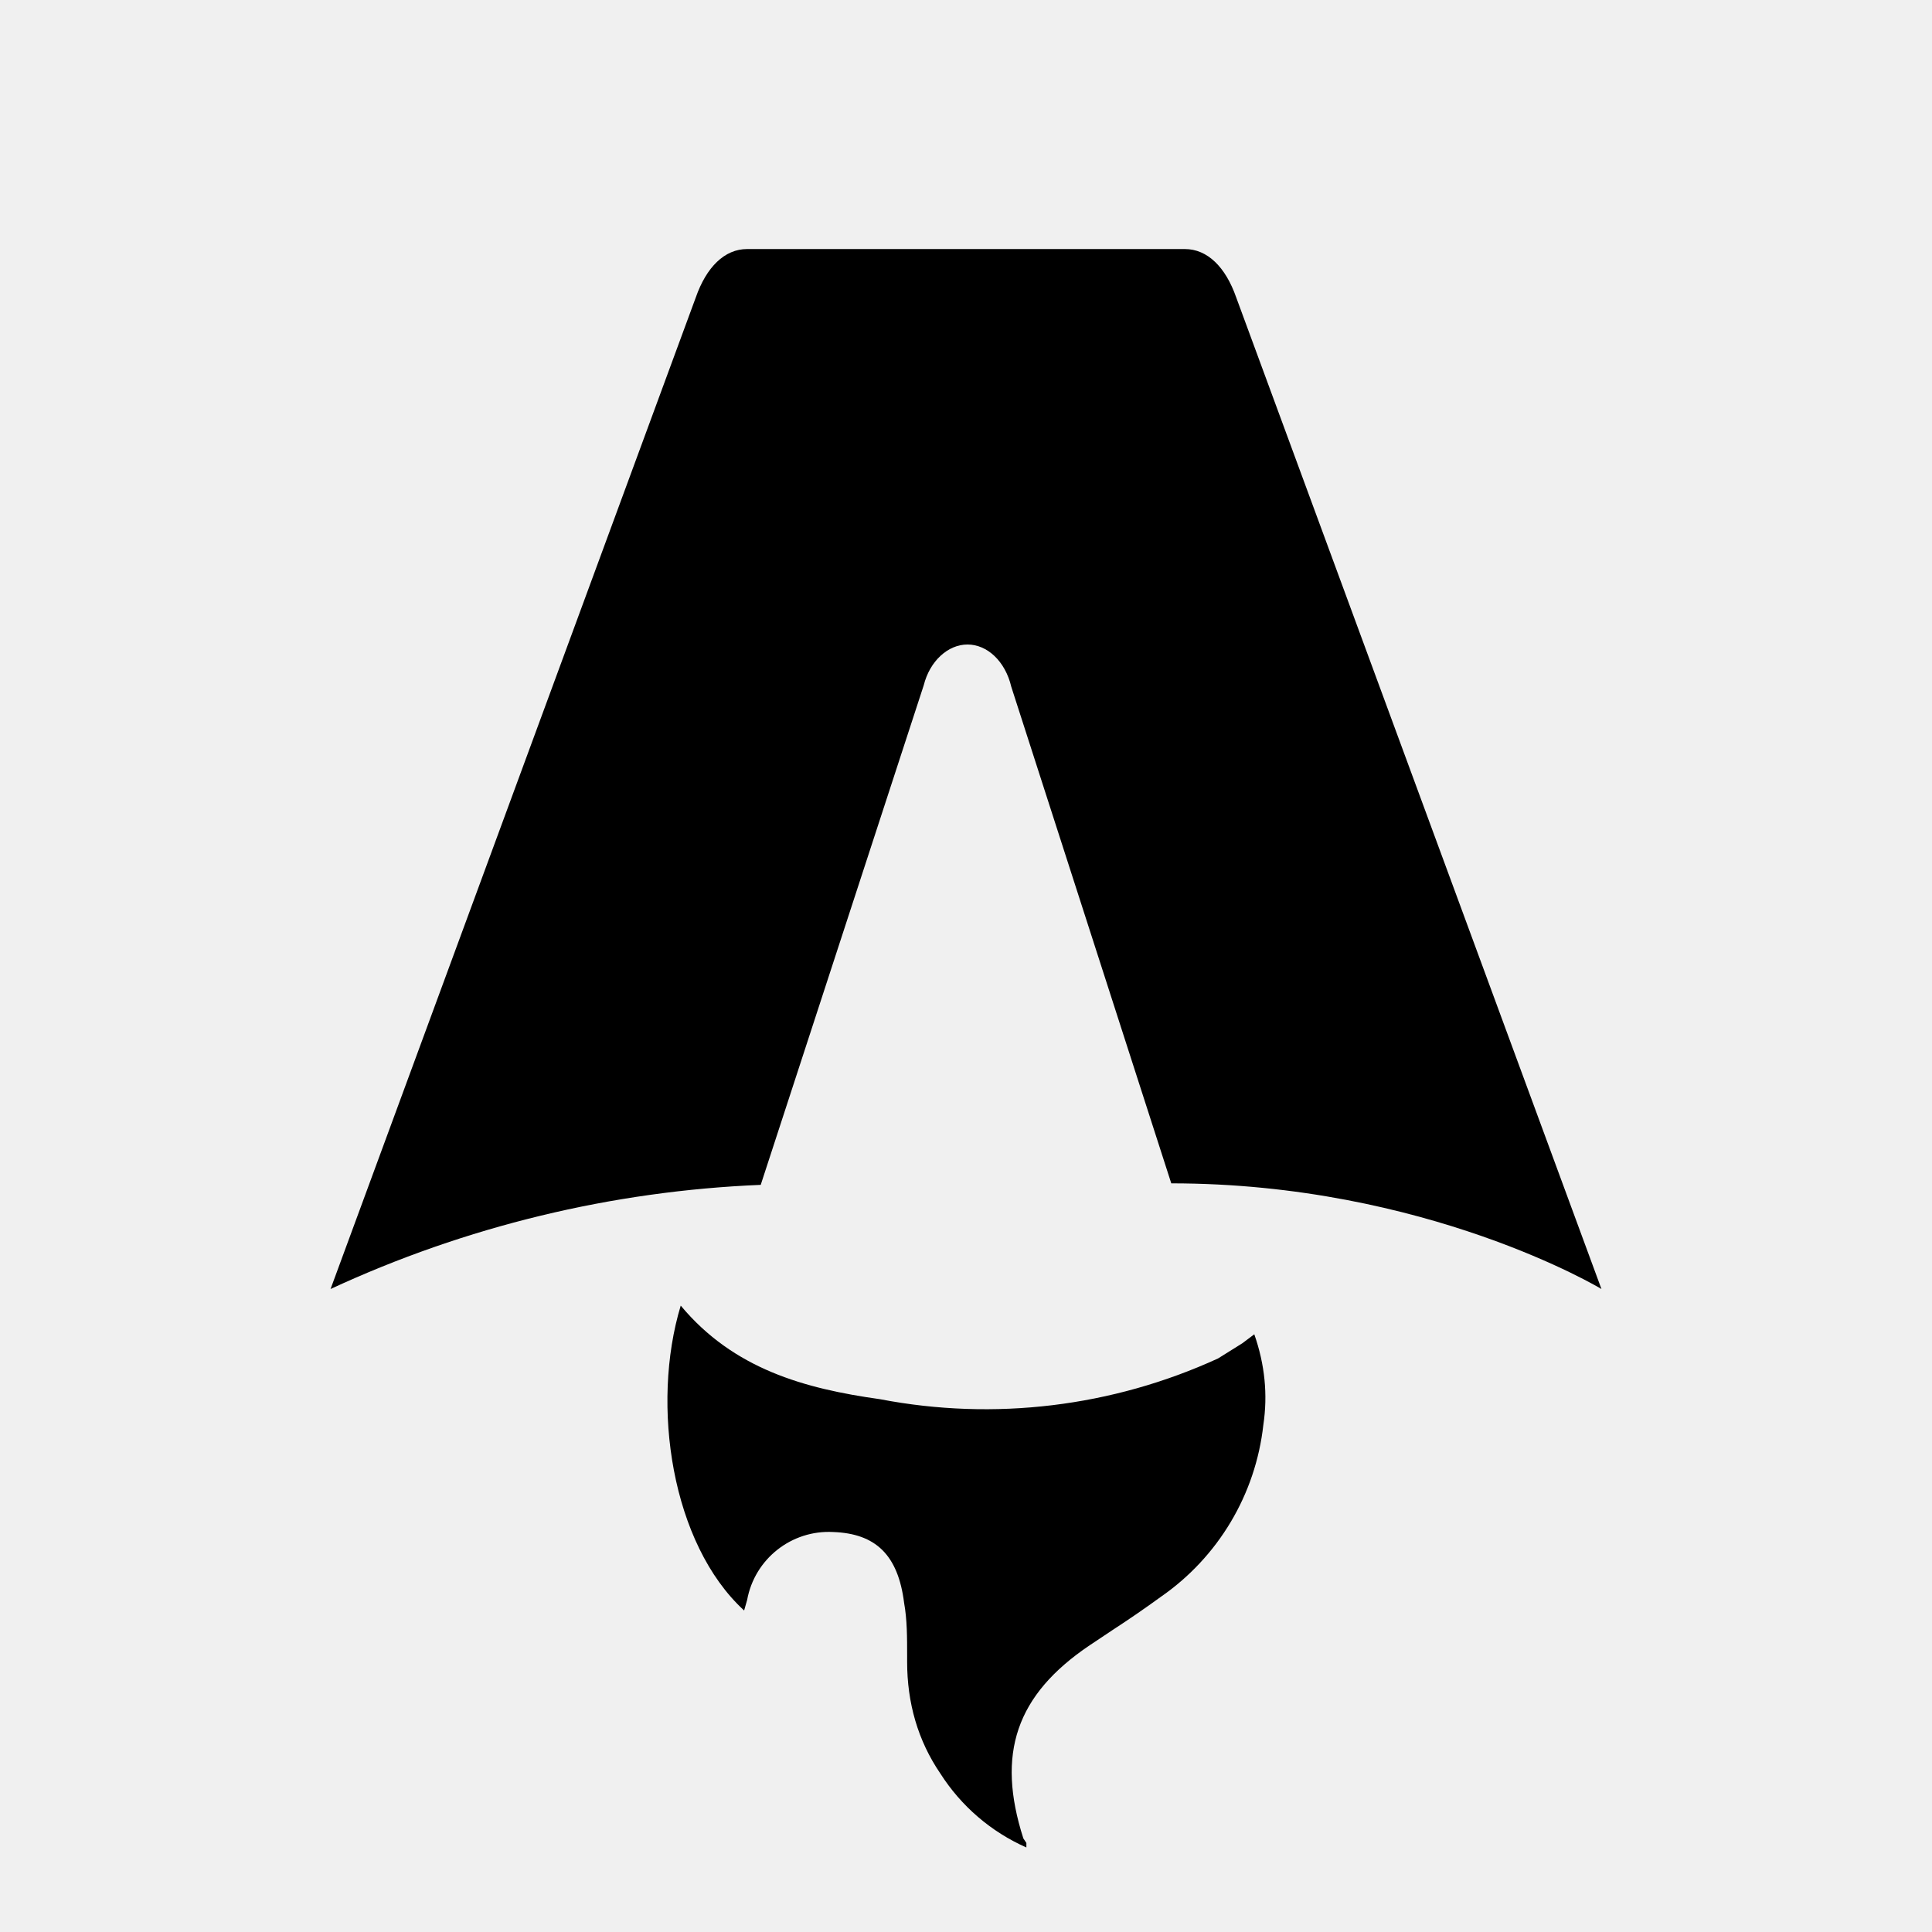
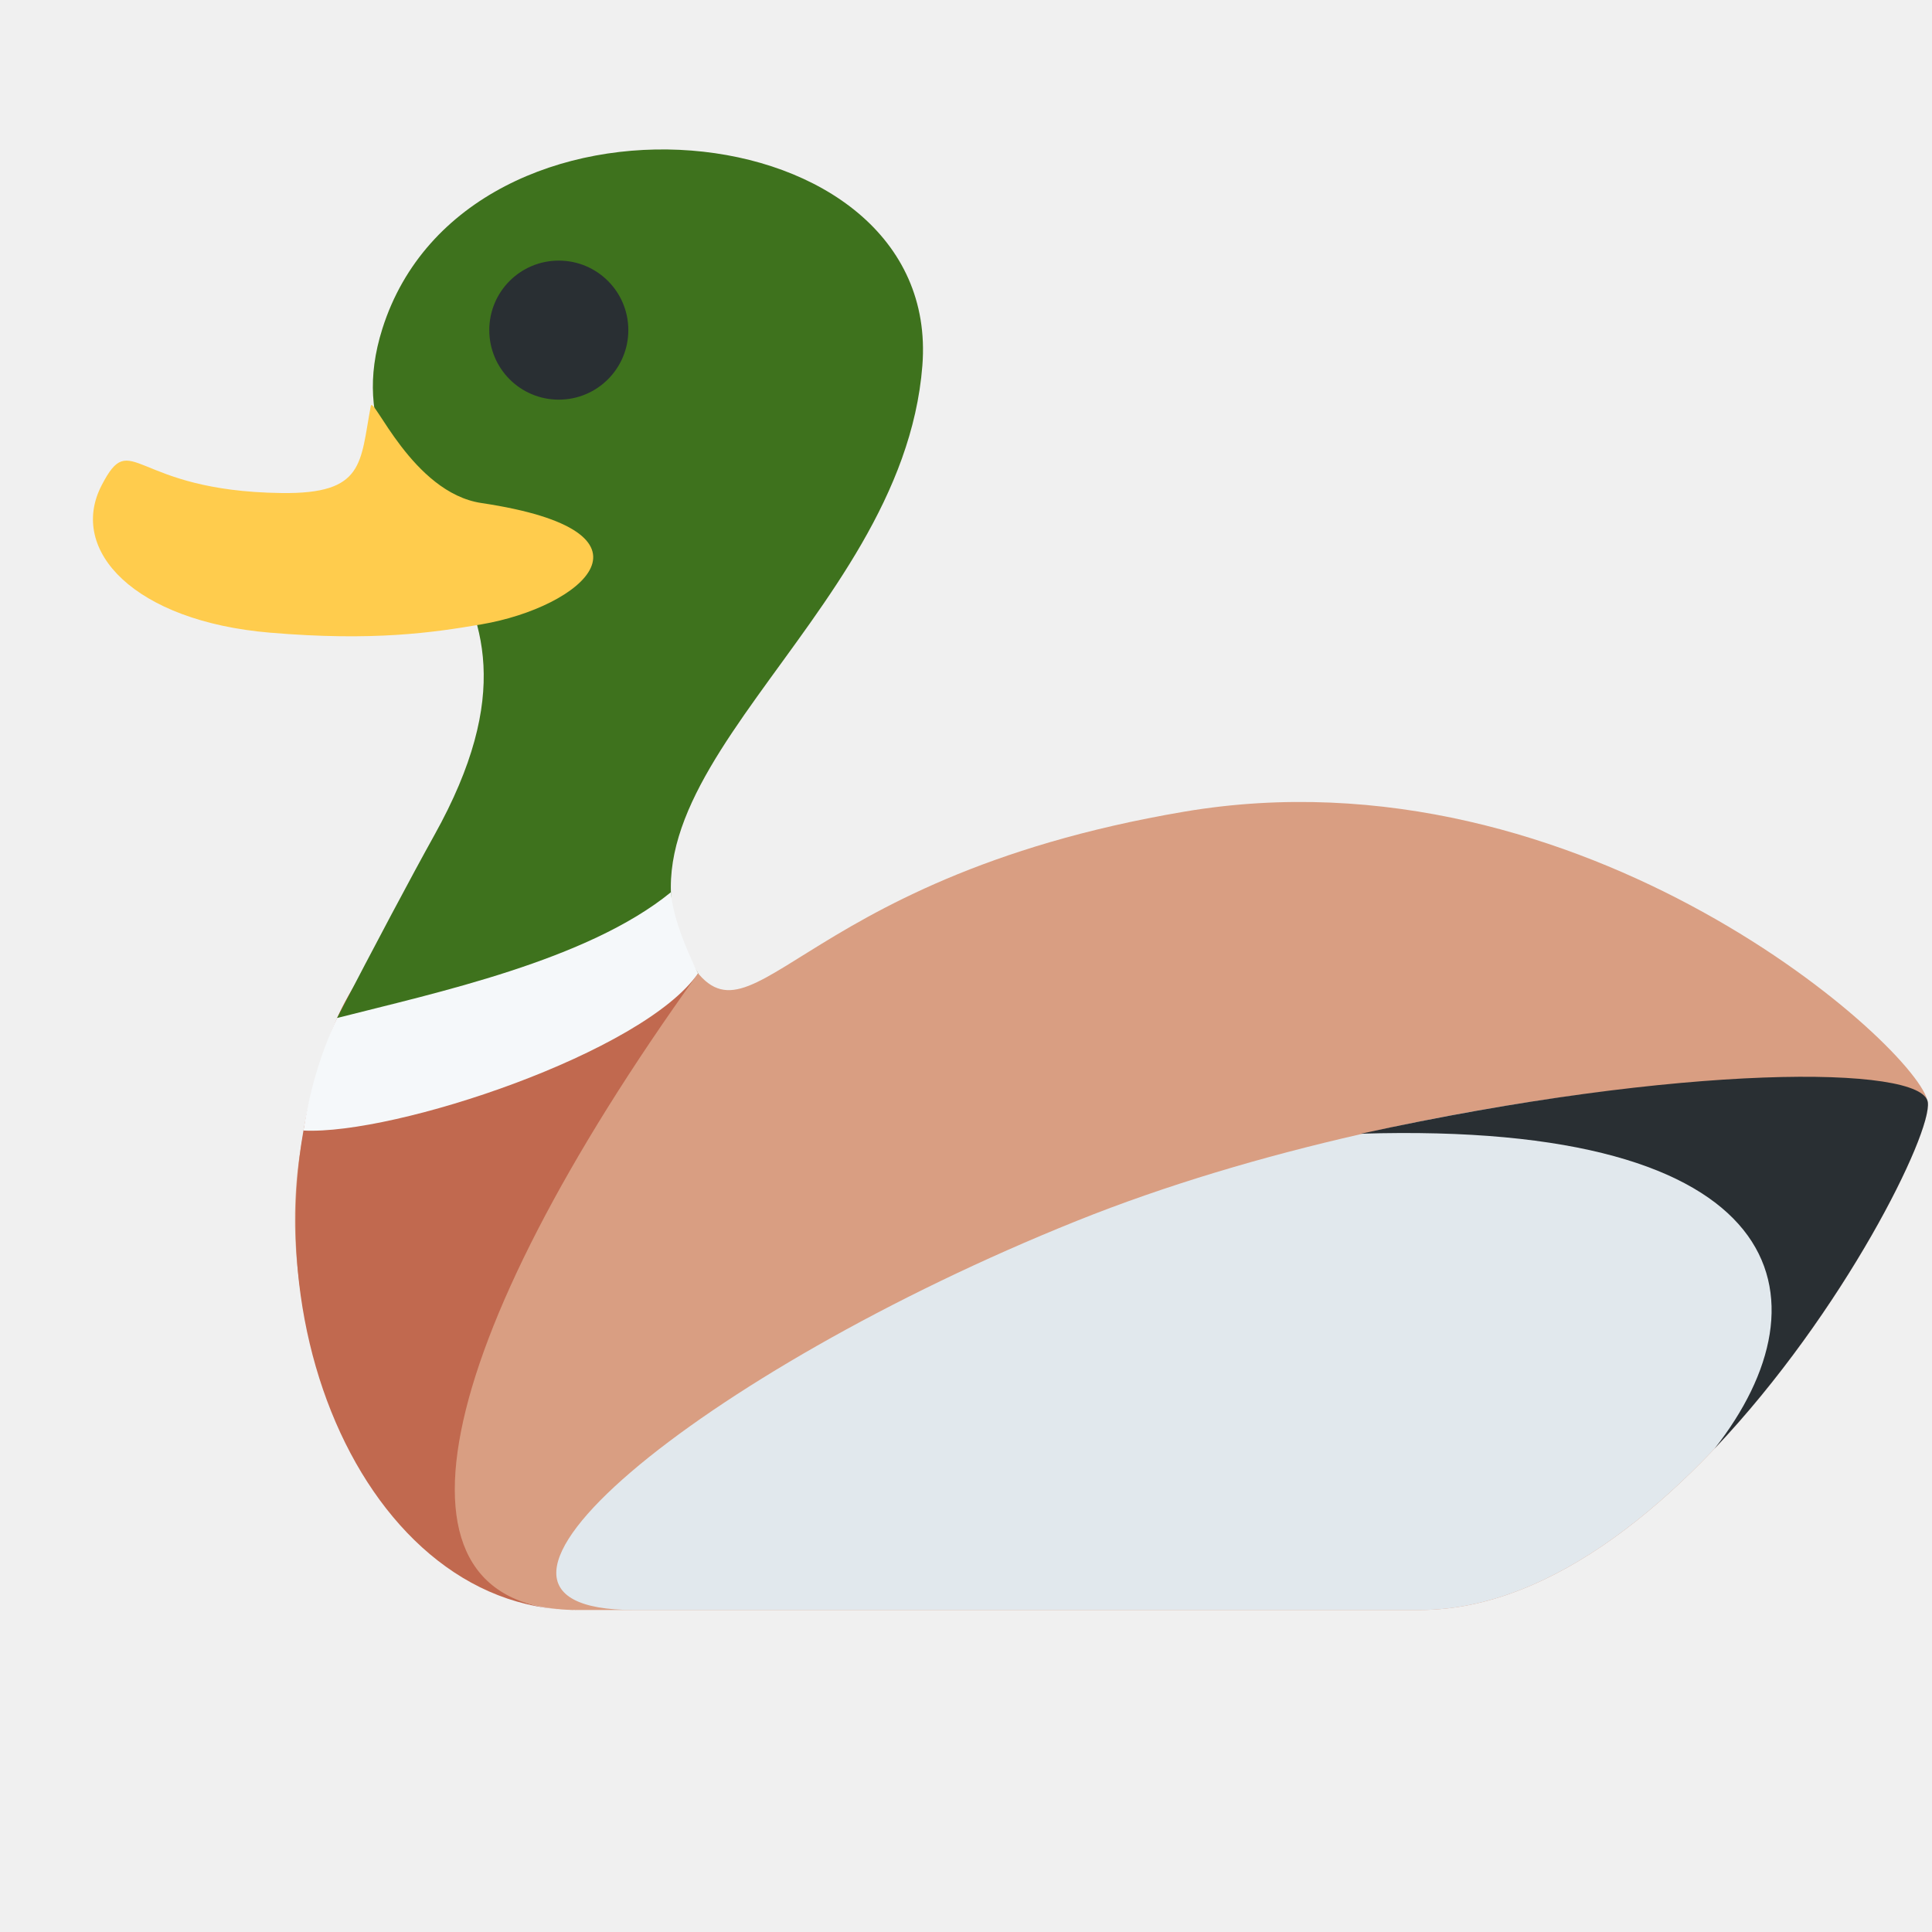
- <svg xmlns="http://www.w3.org/2000/svg" fill="none" viewBox="0 0 128 128">
-   <path d="M50.4 78.5a75.1 75.1 0 0 0-28.5 6.9l24.2-65.7c.7-2 1.9-3.2 3.4-3.2h29c1.5 0 2.7 1.2 3.4 3.2l24.2 65.7s-11.6-7-28.5-7L67 45.5c-.4-1.7-1.6-2.8-2.9-2.8-1.3 0-2.5 1.1-2.9 2.7L50.4 78.5Zm-1.1 28.2Zm-4.2-20.2c-2 6.6-.6 15.8 4.2 20.2a17.5 17.5 0 0 1 .2-.7 5.5 5.5 0 0 1 5.7-4.5c2.8.1 4.3 1.5 4.7 4.7.2 1.1.2 2.3.2 3.5v.4c0 2.7.7 5.2 2.2 7.4a13 13 0 0 0 5.7 4.9v-.3l-.2-.3c-1.8-5.6-.5-9.5 4.4-12.8l1.5-1a73 73 0 0 0 3.2-2.2 16 16 0 0 0 6.8-11.4c.3-2 .1-4-.6-6l-.8.6-1.6 1a37 37 0 0 1-22.4 2.7c-5-.7-9.7-2-13.2-6.2Z" />
-   <style>
-         path { fill: #000; }
-         @media (prefers-color-scheme: dark) {
-             path { fill: #FFF; }
-         }
-     </style>
+ <svg xmlns="http://www.w3.org/2000/svg" viewBox="0 0 36 36">
+   <path fill="#D99E82" d="M12.75 17.75c1.226 2.195 1.856-1.361 9.312-2.625s13.729 4.454 13.859 5.413c.132.958-4.447 9.462-9.462 9.462H10.75c-4.143 0-7.022-7.224-4-11.438 0 0 4.5-3.5 6-.812z" />
+   <path fill="#C1694F" d="M13.008 18.136C8.02 25.073 6.969 30 10.75 30c-4.143 0-6.578-6.188-4.468-11.031.463-1.064 1.758-2.492 1.758-2.492l4.179-.008c.162.32.599 1.365.789 1.667z" />
+   <path fill="#E1E8ED" d="M20.062 22.75c6.672-2.682 15.729-3.171 15.859-2.212.132.958-4.447 9.462-9.462 9.462H11.813c-4.143 0 1.232-4.429 8.249-7.25z" />
+   <path fill="#292F33" d="M25.359 21.125c6-1.312 10.468-1.282 10.563-.587.079.578-1.559 3.907-3.973 6.454 2.204-2.804 1.42-6.113-6.59-5.867z" />
+   <path fill="#3E721D" d="M7.125 6.125c1.562-4.938 10.44-4.143 10.062.688-.378 4.829-6.453 7.859-4.179 11.323-1.586 1.38-5.016.913-6.727.833.702-1.351 1.381-2.631 1.812-3.406 2.916-5.235-2.131-5.764-.968-9.438z" />
+   <path fill="#FFCC4D" d="M1.893 9.045c.568-1.1.549.106 3.352.142 1.554.021 1.463-.56 1.664-1.621.041-.223.776 1.616 2.061 1.807 3.554.531 1.879 1.94 0 2.261-.901.154-2.01.318-3.938.155-2.519-.212-3.768-1.528-3.139-2.744z" />
+   <path fill="#F5F8FA" d="M12.502 16.625c.044.625.506 1.511.506 1.511-1.016 1.474-5.643 3.017-7.354 2.93.096-.628.283-1.362.627-2.097 1.844-.471 4.661-1.071 6.221-2.344z" />
+   <path fill="#292F33" d="M11.708 6.151c0 .716-.58 1.296-1.296 1.296s-1.295-.58-1.295-1.296c0-.716.579-1.295 1.295-1.295s1.296.58 1.296 1.295z" />
</svg>
